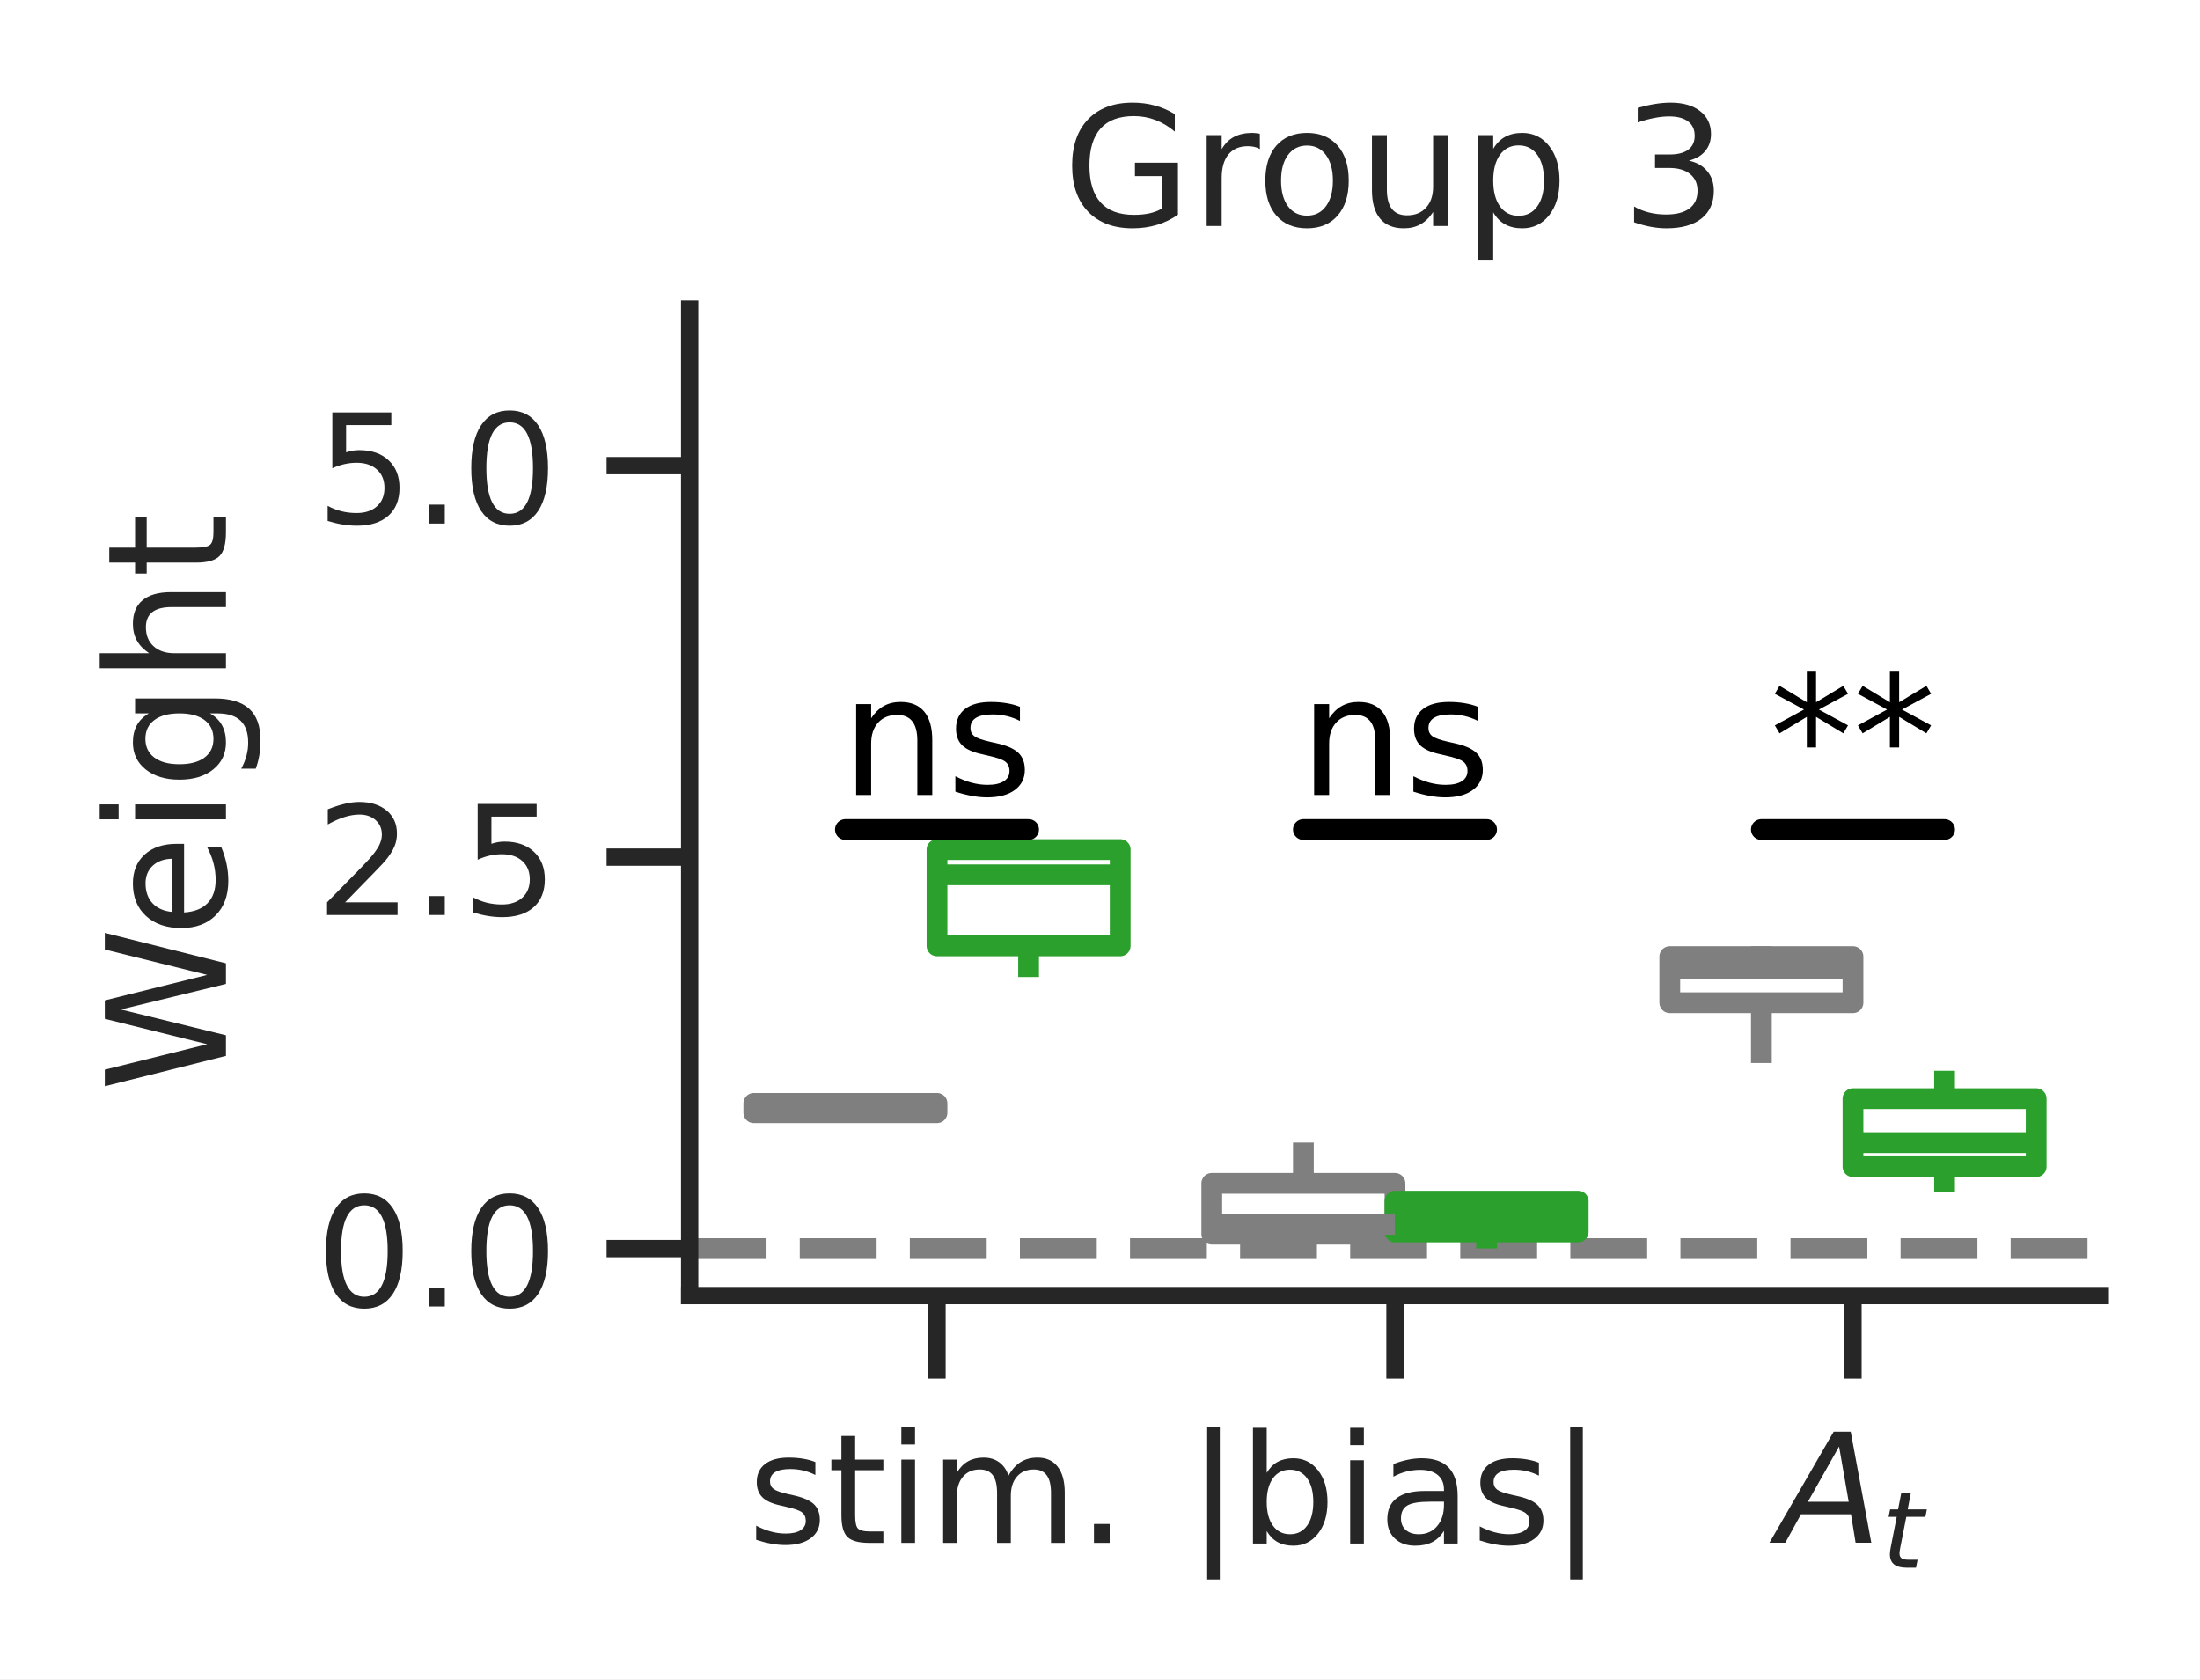
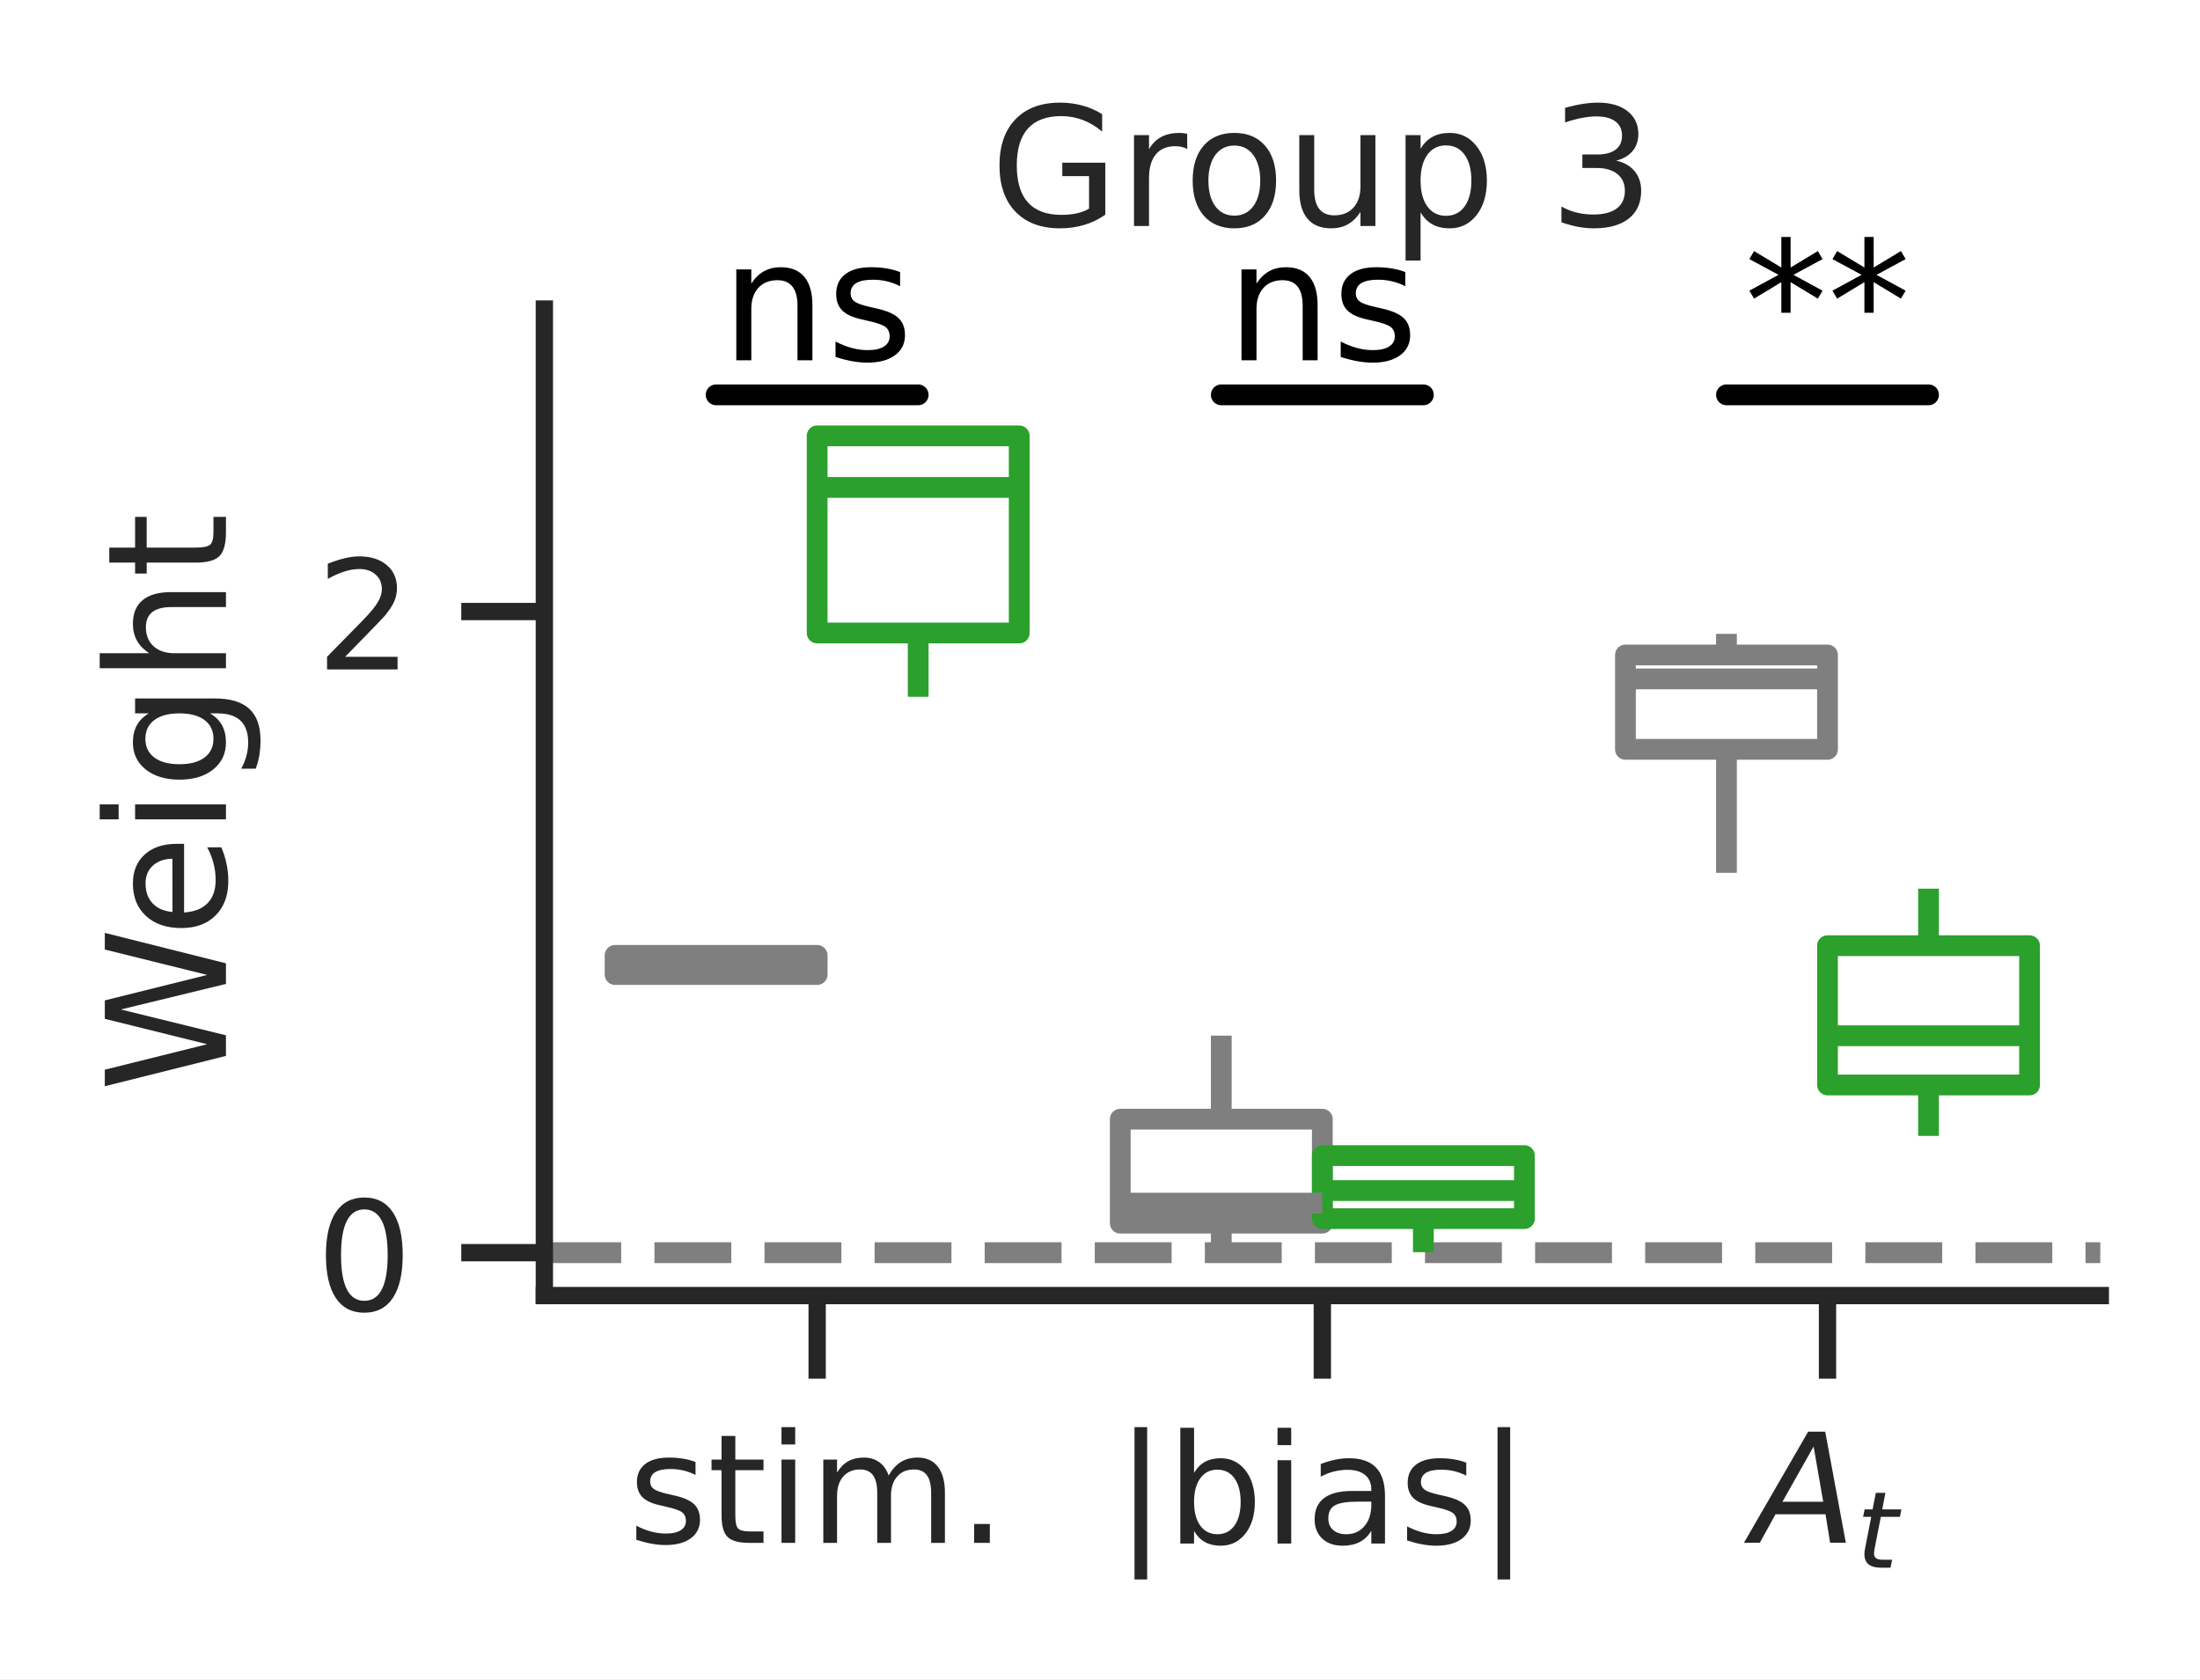
<svg xmlns="http://www.w3.org/2000/svg" xmlns:xlink="http://www.w3.org/1999/xlink" width="158.88pt" height="121.26pt" viewBox="0 0 158.88 121.26" version="1.1">
  <defs>
    <style type="text/css">*{stroke-linejoin: round; stroke-linecap: butt}</style>
  </defs>
  <g id="figure_1">
    <g id="patch_1">
      <path d="M 0 121.26  L 158.88 121.26  L 158.88 0  L 0 0  z " style="fill: #ffffff" />
    </g>
    <g id="axes_1">
      <g id="patch_2">
-         <path d="M 49.807 93.56  L 151.68 93.56  L 151.68 22.318  L 49.807 22.318  z " style="fill: #ffffff" />
+         <path d="M 39.312 93.56  L 151.68 93.56  L 151.68 22.318  L 39.312 22.318  z " style="fill: #ffffff" />
      </g>
      <g id="matplotlib.axis_1">
        <g id="xtick_1">
          <g id="line2d_1">
            <defs>
-               <path id="mc2880082d4" d="M 0 0  L 0 6  " style="stroke: #262626; stroke-width: 1.25" />
+               <path id="m40bcca3414" d="M 0 0  L 0 6  " style="stroke: #262626; stroke-width: 1.25" />
            </defs>
            <g>
-               <use xlink:href="#mc2880082d4" x="67.668" y="93.56" style="fill: #262626; stroke: #262626; stroke-width: 1.25" />
+               <use xlink:href="#m40bcca3414" x="59.013" y="93.56" style="fill: #262626; stroke: #262626; stroke-width: 1.25" />
            </g>
          </g>
          <g id="text_1">
-             <g style="fill: #262626" transform="translate(54.01331 111.4178) scale(0.11 -0.11)">
+             <g style="fill: #262626" transform="translate(45.3586 111.4178) scale(0.11 -0.11)">
              <defs>
                <path id="DejaVuSans-73" d="M 2834 3397  L 2834 2853  Q 2591 2978 2328 3040  Q 2066 3103 1784 3103  Q 1356 3103 1142 2972  Q 928 2841 928 2578  Q 928 2378 1081 2264  Q 1234 2150 1697 2047  L 1894 2003  Q 2506 1872 2764 1633  Q 3022 1394 3022 966  Q 3022 478 2636 193  Q 2250 -91 1575 -91  Q 1294 -91 989 -36  Q 684 19 347 128  L 347 722  Q 666 556 975 473  Q 1284 391 1588 391  Q 1994 391 2212 530  Q 2431 669 2431 922  Q 2431 1156 2273 1281  Q 2116 1406 1581 1522  L 1381 1569  Q 847 1681 609 1914  Q 372 2147 372 2553  Q 372 3047 722 3315  Q 1072 3584 1716 3584  Q 2034 3584 2315 3537  Q 2597 3491 2834 3397  z " transform="scale(0.015625)" />
                <path id="DejaVuSans-74" d="M 1172 4494  L 1172 3500  L 2356 3500  L 2356 3053  L 1172 3053  L 1172 1153  Q 1172 725 1289 603  Q 1406 481 1766 481  L 2356 481  L 2356 0  L 1766 0  Q 1100 0 847 248  Q 594 497 594 1153  L 594 3053  L 172 3053  L 172 3500  L 594 3500  L 594 4494  L 1172 4494  z " transform="scale(0.015625)" />
                <path id="DejaVuSans-69" d="M 603 3500  L 1178 3500  L 1178 0  L 603 0  L 603 3500  z M 603 4863  L 1178 4863  L 1178 4134  L 603 4134  L 603 4863  z " transform="scale(0.015625)" />
                <path id="DejaVuSans-6d" d="M 3328 2828  Q 3544 3216 3844 3400  Q 4144 3584 4550 3584  Q 5097 3584 5394 3201  Q 5691 2819 5691 2113  L 5691 0  L 5113 0  L 5113 2094  Q 5113 2597 4934 2840  Q 4756 3084 4391 3084  Q 3944 3084 3684 2787  Q 3425 2491 3425 1978  L 3425 0  L 2847 0  L 2847 2094  Q 2847 2600 2669 2842  Q 2491 3084 2119 3084  Q 1678 3084 1418 2786  Q 1159 2488 1159 1978  L 1159 0  L 581 0  L 581 3500  L 1159 3500  L 1159 2956  Q 1356 3278 1631 3431  Q 1906 3584 2284 3584  Q 2666 3584 2933 3390  Q 3200 3197 3328 2828  z " transform="scale(0.015625)" />
                <path id="DejaVuSans-2e" d="M 684 794  L 1344 794  L 1344 0  L 684 0  L 684 794  z " transform="scale(0.015625)" />
              </defs>
              <use xlink:href="#DejaVuSans-73" />
              <use xlink:href="#DejaVuSans-74" transform="translate(52.09961 0)" />
              <use xlink:href="#DejaVuSans-69" transform="translate(91.30859 0)" />
              <use xlink:href="#DejaVuSans-6d" transform="translate(119.0918 0)" />
              <use xlink:href="#DejaVuSans-2e" transform="translate(216.5039 0)" />
            </g>
          </g>
        </g>
        <g id="xtick_2">
          <g id="line2d_2">
            <g>
-               <use xlink:href="#mc2880082d4" x="100.743" y="93.56" style="fill: #262626; stroke: #262626; stroke-width: 1.25" />
+               <use xlink:href="#m40bcca3414" x="95.496" y="93.56" style="fill: #262626; stroke: #262626; stroke-width: 1.25" />
            </g>
          </g>
          <g id="text_2">
-             <g style="fill: #262626" transform="translate(85.78249 111.4659) scale(0.11 -0.11)">
+             <g style="fill: #262626" transform="translate(80.53515 111.4659) scale(0.11 -0.11)">
              <defs>
                <path id="DejaVuSans-7c" d="M 1344 4891  L 1344 -1509  L 813 -1509  L 813 4891  L 1344 4891  z " transform="scale(0.015625)" />
                <path id="DejaVuSans-62" d="M 3116 1747  Q 3116 2381 2855 2742  Q 2594 3103 2138 3103  Q 1681 3103 1420 2742  Q 1159 2381 1159 1747  Q 1159 1113 1420 752  Q 1681 391 2138 391  Q 2594 391 2855 752  Q 3116 1113 3116 1747  z M 1159 2969  Q 1341 3281 1617 3432  Q 1894 3584 2278 3584  Q 2916 3584 3314 3078  Q 3713 2572 3713 1747  Q 3713 922 3314 415  Q 2916 -91 2278 -91  Q 1894 -91 1617 61  Q 1341 213 1159 525  L 1159 0  L 581 0  L 581 4863  L 1159 4863  L 1159 2969  z " transform="scale(0.015625)" />
                <path id="DejaVuSans-61" d="M 2194 1759  Q 1497 1759 1228 1600  Q 959 1441 959 1056  Q 959 750 1161 570  Q 1363 391 1709 391  Q 2188 391 2477 730  Q 2766 1069 2766 1631  L 2766 1759  L 2194 1759  z M 3341 1997  L 3341 0  L 2766 0  L 2766 531  Q 2569 213 2275 61  Q 1981 -91 1556 -91  Q 1019 -91 701 211  Q 384 513 384 1019  Q 384 1609 779 1909  Q 1175 2209 1959 2209  L 2766 2209  L 2766 2266  Q 2766 2663 2505 2880  Q 2244 3097 1772 3097  Q 1472 3097 1187 3025  Q 903 2953 641 2809  L 641 3341  Q 956 3463 1253 3523  Q 1550 3584 1831 3584  Q 2591 3584 2966 3190  Q 3341 2797 3341 1997  z " transform="scale(0.015625)" />
              </defs>
              <use xlink:href="#DejaVuSans-7c" />
              <use xlink:href="#DejaVuSans-62" transform="translate(33.69141 0)" />
              <use xlink:href="#DejaVuSans-69" transform="translate(97.16797 0)" />
              <use xlink:href="#DejaVuSans-61" transform="translate(124.9512 0)" />
              <use xlink:href="#DejaVuSans-73" transform="translate(186.2305 0)" />
              <use xlink:href="#DejaVuSans-7c" transform="translate(238.3301 0)" />
            </g>
          </g>
        </g>
        <g id="xtick_3">
          <g id="line2d_3">
            <g>
-               <use xlink:href="#mc2880082d4" x="133.819" y="93.56" style="fill: #262626; stroke: #262626; stroke-width: 1.25" />
+               <use xlink:href="#m40bcca3414" x="131.979" y="93.56" style="fill: #262626; stroke: #262626; stroke-width: 1.25" />
            </g>
          </g>
          <g id="text_3">
-             <g style="fill: #262626" transform="translate(128.3738 111.4178) scale(0.11 -0.11)">
+             <g style="fill: #262626" transform="translate(126.5338 111.4178) scale(0.11 -0.11)">
              <defs>
                <path id="DejaVuSans-Oblique-41" d="M 2356 4666  L 3072 4666  L 3938 0  L 3278 0  L 3084 1197  L 984 1197  L 325 0  L -341 0  L 2356 4666  z M 2584 4044  L 1275 1722  L 2988 1722  L 2584 4044  z " transform="scale(0.015625)" />
                <path id="DejaVuSans-Oblique-74" d="M 2706 3500  L 2619 3053  L 1472 3053  L 1100 1153  Q 1081 1047 1072 975  Q 1063 903 1063 863  Q 1063 663 1183 572  Q 1303 481 1569 481  L 2150 481  L 2053 0  L 1503 0  Q 991 0 739 200  Q 488 400 488 806  Q 488 878 497 964  Q 506 1050 525 1153  L 897 3053  L 409 3053  L 500 3500  L 978 3500  L 1172 4494  L 1747 4494  L 1556 3500  L 2706 3500  z " transform="scale(0.015625)" />
              </defs>
              <use xlink:href="#DejaVuSans-Oblique-41" transform="translate(0 0.09375)" />
              <use xlink:href="#DejaVuSans-Oblique-74" transform="translate(68.4082 -16.3125) scale(0.7)" />
            </g>
          </g>
        </g>
      </g>
      <g id="matplotlib.axis_2">
        <g id="ytick_1">
          <g id="line2d_4">
            <defs>
-               <path id="m4ada1ec677" d="M 0 0  L -6 0  " style="stroke: #262626; stroke-width: 1.25" />
+               <path id="m492917ee18" d="M 0 0  L -6 0  " style="stroke: #262626; stroke-width: 1.25" />
            </defs>
            <g>
-               <use xlink:href="#m4ada1ec677" x="49.807" y="90.167" style="fill: #262626; stroke: #262626; stroke-width: 1.25" />
+               <use xlink:href="#m492917ee18" x="39.312" y="90.462" style="fill: #262626; stroke: #262626; stroke-width: 1.25" />
            </g>
          </g>
          <g id="text_4">
-             <g style="fill: #262626" transform="translate(22.81375 94.34621) scale(0.11 -0.11)">
+             <g style="fill: #262626" transform="translate(22.81375 94.64121) scale(0.11 -0.11)">
              <defs>
                <path id="DejaVuSans-30" d="M 2034 4250  Q 1547 4250 1301 3770  Q 1056 3291 1056 2328  Q 1056 1369 1301 889  Q 1547 409 2034 409  Q 2525 409 2770 889  Q 3016 1369 3016 2328  Q 3016 3291 2770 3770  Q 2525 4250 2034 4250  z M 2034 4750  Q 2819 4750 3233 4129  Q 3647 3509 3647 2328  Q 3647 1150 3233 529  Q 2819 -91 2034 -91  Q 1250 -91 836 529  Q 422 1150 422 2328  Q 422 3509 836 4129  Q 1250 4750 2034 4750  z " transform="scale(0.015625)" />
              </defs>
              <use xlink:href="#DejaVuSans-30" />
-               <use xlink:href="#DejaVuSans-2e" transform="translate(63.62305 0)" />
-               <use xlink:href="#DejaVuSans-30" transform="translate(95.41016 0)" />
            </g>
          </g>
        </g>
        <g id="ytick_2">
          <g id="line2d_5">
            <g>
-               <use xlink:href="#m4ada1ec677" x="49.807" y="61.897" style="fill: #262626; stroke: #262626; stroke-width: 1.25" />
+               <use xlink:href="#m492917ee18" x="39.312" y="44.164" style="fill: #262626; stroke: #262626; stroke-width: 1.25" />
            </g>
          </g>
          <g id="text_5">
-             <g style="fill: #262626" transform="translate(22.81375 66.07582) scale(0.11 -0.11)">
+             <g style="fill: #262626" transform="translate(22.81375 48.34293) scale(0.11 -0.11)">
              <defs>
                <path id="DejaVuSans-32" d="M 1228 531  L 3431 531  L 3431 0  L 469 0  L 469 531  Q 828 903 1448 1529  Q 2069 2156 2228 2338  Q 2531 2678 2651 2914  Q 2772 3150 2772 3378  Q 2772 3750 2511 3984  Q 2250 4219 1831 4219  Q 1534 4219 1204 4116  Q 875 4013 500 3803  L 500 4441  Q 881 4594 1212 4672  Q 1544 4750 1819 4750  Q 2544 4750 2975 4387  Q 3406 4025 3406 3419  Q 3406 3131 3298 2873  Q 3191 2616 2906 2266  Q 2828 2175 2409 1742  Q 1991 1309 1228 531  z " transform="scale(0.015625)" />
-                 <path id="DejaVuSans-35" d="M 691 4666  L 3169 4666  L 3169 4134  L 1269 4134  L 1269 2991  Q 1406 3038 1543 3061  Q 1681 3084 1819 3084  Q 2600 3084 3056 2656  Q 3513 2228 3513 1497  Q 3513 744 3044 326  Q 2575 -91 1722 -91  Q 1428 -91 1123 -41  Q 819 9 494 109  L 494 744  Q 775 591 1075 516  Q 1375 441 1709 441  Q 2250 441 2565 725  Q 2881 1009 2881 1497  Q 2881 1984 2565 2268  Q 2250 2553 1709 2553  Q 1456 2553 1204 2497  Q 953 2441 691 2322  L 691 4666  z " transform="scale(0.015625)" />
              </defs>
              <use xlink:href="#DejaVuSans-32" />
-               <use xlink:href="#DejaVuSans-2e" transform="translate(63.62305 0)" />
-               <use xlink:href="#DejaVuSans-35" transform="translate(95.41016 0)" />
-             </g>
-           </g>
-         </g>
-         <g id="ytick_3">
-           <g id="line2d_6">
-             <g>
-               <use xlink:href="#m4ada1ec677" x="49.807" y="33.626" style="fill: #262626; stroke: #262626; stroke-width: 1.25" />
-             </g>
-           </g>
-           <g id="text_6">
-             <g style="fill: #262626" transform="translate(22.81375 37.80542) scale(0.11 -0.11)">
-               <use xlink:href="#DejaVuSans-35" />
-               <use xlink:href="#DejaVuSans-2e" transform="translate(63.62305 0)" />
-               <use xlink:href="#DejaVuSans-30" transform="translate(95.41016 0)" />
-             </g>
-           </g>
-         </g>
-         <g id="text_7">
+             </g>
+           </g>
+         </g>
+         <g id="text_6">
          <g style="fill: #262626" transform="translate(16.31812 78.84132) rotate(-90) scale(0.12 -0.12)">
            <defs>
              <path id="DejaVuSans-57" d="M 213 4666  L 850 4666  L 1831 722  L 2809 4666  L 3519 4666  L 4500 722  L 5478 4666  L 6119 4666  L 4947 0  L 4153 0  L 3169 4050  L 2175 0  L 1381 0  L 213 4666  z " transform="scale(0.015625)" />
              <path id="DejaVuSans-65" d="M 3597 1894  L 3597 1613  L 953 1613  Q 991 1019 1311 708  Q 1631 397 2203 397  Q 2534 397 2845 478  Q 3156 559 3463 722  L 3463 178  Q 3153 47 2828 -22  Q 2503 -91 2169 -91  Q 1331 -91 842 396  Q 353 884 353 1716  Q 353 2575 817 3079  Q 1281 3584 2069 3584  Q 2775 3584 3186 3129  Q 3597 2675 3597 1894  z M 3022 2063  Q 3016 2534 2758 2815  Q 2500 3097 2075 3097  Q 1594 3097 1305 2825  Q 1016 2553 972 2059  L 3022 2063  z " transform="scale(0.015625)" />
              <path id="DejaVuSans-67" d="M 2906 1791  Q 2906 2416 2648 2759  Q 2391 3103 1925 3103  Q 1463 3103 1205 2759  Q 947 2416 947 1791  Q 947 1169 1205 825  Q 1463 481 1925 481  Q 2391 481 2648 825  Q 2906 1169 2906 1791  z M 3481 434  Q 3481 -459 3084 -895  Q 2688 -1331 1869 -1331  Q 1566 -1331 1297 -1286  Q 1028 -1241 775 -1147  L 775 -588  Q 1028 -725 1275 -790  Q 1522 -856 1778 -856  Q 2344 -856 2625 -561  Q 2906 -266 2906 331  L 2906 616  Q 2728 306 2450 153  Q 2172 0 1784 0  Q 1141 0 747 490  Q 353 981 353 1791  Q 353 2603 747 3093  Q 1141 3584 1784 3584  Q 2172 3584 2450 3431  Q 2728 3278 2906 2969  L 2906 3500  L 3481 3500  L 3481 434  z " transform="scale(0.015625)" />
              <path id="DejaVuSans-68" d="M 3513 2113  L 3513 0  L 2938 0  L 2938 2094  Q 2938 2591 2744 2837  Q 2550 3084 2163 3084  Q 1697 3084 1428 2787  Q 1159 2491 1159 1978  L 1159 0  L 581 0  L 581 4863  L 1159 4863  L 1159 2956  Q 1366 3272 1645 3428  Q 1925 3584 2291 3584  Q 2894 3584 3203 3211  Q 3513 2838 3513 2113  z " transform="scale(0.015625)" />
            </defs>
            <use xlink:href="#DejaVuSans-57" />
            <use xlink:href="#DejaVuSans-65" transform="translate(93.00195 0)" />
            <use xlink:href="#DejaVuSans-69" transform="translate(154.5254 0)" />
            <use xlink:href="#DejaVuSans-67" transform="translate(182.3086 0)" />
            <use xlink:href="#DejaVuSans-68" transform="translate(245.7852 0)" />
            <use xlink:href="#DejaVuSans-74" transform="translate(309.1641 0)" />
          </g>
        </g>
      </g>
      <g id="patch_3">
-         <path d="M 67.668 90.167  L 67.668 90.167  L 67.668 90.167  L 67.668 90.167  L 67.668 90.167  z " clip-path="url(#pc3505a0e82)" style="fill: none; stroke: #7f7f7f; stroke-width: 1.5; stroke-linejoin: miter" />
+         <path d="M 59.013 90.462  L 59.013 90.462  L 59.013 90.462  L 59.013 90.462  L 59.013 90.462  z " clip-path="url(#p51572b20cf)" style="fill: none; stroke: #7f7f7f; stroke-width: 1.5; stroke-linejoin: miter" />
      </g>
      <g id="patch_4">
-         <path d="M 67.668 90.167  L 67.668 90.167  L 67.668 90.167  L 67.668 90.167  L 67.668 90.167  z " clip-path="url(#pc3505a0e82)" style="fill: none; stroke: #2ca02c; stroke-width: 1.5; stroke-linejoin: miter" />
+         <path d="M 59.013 90.462  L 59.013 90.462  L 59.013 90.462  L 59.013 90.462  L 59.013 90.462  z " clip-path="url(#p51572b20cf)" style="fill: none; stroke: #2ca02c; stroke-width: 1.5; stroke-linejoin: miter" />
+       </g>
+       <g id="line2d_6">
+         <path d="M 39.312 90.462  L 151.68 90.462  " clip-path="url(#p51572b20cf)" style="fill: none; stroke-dasharray: 5.55,2.4; stroke-dashoffset: 0; stroke: #7f7f7f; stroke-width: 1.5" />
      </g>
      <g id="line2d_7">
-         <path d="M 49.807 90.167  L 151.68 90.167  " clip-path="url(#pc3505a0e82)" style="fill: none; stroke-dasharray: 5.55,2.4; stroke-dashoffset: 0; stroke: #7f7f7f; stroke-width: 1.5" />
+         <path d="M 44.42 70.375  L 59.013 70.375  L 59.013 68.994  L 44.42 68.994  L 44.42 70.375  " clip-path="url(#p51572b20cf)" style="fill: none; stroke: #7f7f7f; stroke-width: 1.5; stroke-linecap: round" />
      </g>
      <g id="line2d_8">
-         <path d="M 54.438 80.355  L 67.668 80.355  L 67.668 79.68  L 54.438 79.68  L 54.438 80.355  " clip-path="url(#pc3505a0e82)" style="fill: none; stroke: #7f7f7f; stroke-width: 1.5; stroke-linecap: round" />
+         <path d="M 51.717 70.375  L 51.717 70.869  " clip-path="url(#p51572b20cf)" style="fill: none; stroke: #7f7f7f; stroke-width: 1.5" />
      </g>
      <g id="line2d_9">
-         <path d="M 61.053 80.355  L 61.053 80.596  " clip-path="url(#pc3505a0e82)" style="fill: none; stroke: #7f7f7f; stroke-width: 1.5" />
+         <path d="M 51.717 68.994  L 51.717 68.651  " clip-path="url(#p51572b20cf)" style="fill: none; stroke: #7f7f7f; stroke-width: 1.5" />
      </g>
      <g id="line2d_10">
-         <path d="M 61.053 79.68  L 61.053 79.512  " clip-path="url(#pc3505a0e82)" style="fill: none; stroke: #7f7f7f; stroke-width: 1.5" />
+         <path d="M 80.903 88.329  L 95.496 88.329  L 95.496 80.822  L 80.903 80.822  L 80.903 88.329  " clip-path="url(#p51572b20cf)" style="fill: none; stroke: #7f7f7f; stroke-width: 1.5; stroke-linecap: round" />
      </g>
      <g id="line2d_11">
-         <path d="M 87.513 89.125  L 100.743 89.125  L 100.743 85.458  L 87.513 85.458  L 87.513 89.125  " clip-path="url(#pc3505a0e82)" style="fill: none; stroke: #7f7f7f; stroke-width: 1.5; stroke-linecap: round" />
+         <path d="M 88.199 88.329  L 88.199 90.365  " clip-path="url(#p51572b20cf)" style="fill: none; stroke: #7f7f7f; stroke-width: 1.5" />
      </g>
      <g id="line2d_12">
-         <path d="M 94.128 89.125  L 94.128 90.12  " clip-path="url(#pc3505a0e82)" style="fill: none; stroke: #7f7f7f; stroke-width: 1.5" />
+         <path d="M 88.199 80.822  L 88.199 74.789  " clip-path="url(#p51572b20cf)" style="fill: none; stroke: #7f7f7f; stroke-width: 1.5" />
      </g>
      <g id="line2d_13">
-         <path d="M 94.128 85.458  L 94.128 82.511  " clip-path="url(#pc3505a0e82)" style="fill: none; stroke: #7f7f7f; stroke-width: 1.5" />
+         <path d="M 117.386 54.113  L 131.979 54.113  L 131.979 47.299  L 117.386 47.299  L 117.386 54.113  " clip-path="url(#p51572b20cf)" style="fill: none; stroke: #7f7f7f; stroke-width: 1.5; stroke-linecap: round" />
      </g>
      <g id="line2d_14">
-         <path d="M 120.589 72.411  L 133.819 72.411  L 133.819 69.082  L 120.589 69.082  L 120.589 72.411  " clip-path="url(#pc3505a0e82)" style="fill: none; stroke: #7f7f7f; stroke-width: 1.5; stroke-linecap: round" />
+         <path d="M 124.682 54.113  L 124.682 63.031  " clip-path="url(#p51572b20cf)" style="fill: none; stroke: #7f7f7f; stroke-width: 1.5" />
      </g>
      <g id="line2d_15">
-         <path d="M 127.204 72.411  L 127.204 76.767  " clip-path="url(#pc3505a0e82)" style="fill: none; stroke: #7f7f7f; stroke-width: 1.5" />
+         <path d="M 124.682 47.299  L 124.682 45.774  " clip-path="url(#p51572b20cf)" style="fill: none; stroke: #7f7f7f; stroke-width: 1.5" />
      </g>
      <g id="line2d_16">
-         <path d="M 127.204 69.082  L 127.204 68.337  " clip-path="url(#pc3505a0e82)" style="fill: none; stroke: #7f7f7f; stroke-width: 1.5" />
+         <path d="M 59.013 45.711  L 73.606 45.711  L 73.606 31.474  L 59.013 31.474  L 59.013 45.711  " clip-path="url(#p51572b20cf)" style="fill: none; stroke: #2ca02c; stroke-width: 1.5; stroke-linecap: round" />
      </g>
      <g id="line2d_17">
-         <path d="M 67.668 68.306  L 80.898 68.306  L 80.898 61.352  L 67.668 61.352  L 67.668 68.306  " clip-path="url(#pc3505a0e82)" style="fill: none; stroke: #2ca02c; stroke-width: 1.5; stroke-linecap: round" />
+         <path d="M 66.31 45.711  L 66.31 50.316  " clip-path="url(#p51572b20cf)" style="fill: none; stroke: #2ca02c; stroke-width: 1.5" />
      </g>
      <g id="line2d_18">
-         <path d="M 74.283 68.306  L 74.283 70.556  " clip-path="url(#pc3505a0e82)" style="fill: none; stroke: #2ca02c; stroke-width: 1.5" />
+         <path d="M 66.31 31.474  L 66.31 31.463  " clip-path="url(#p51572b20cf)" style="fill: none; stroke: #2ca02c; stroke-width: 1.5" />
      </g>
      <g id="line2d_19">
-         <path d="M 74.283 61.352  L 74.283 61.347  " clip-path="url(#pc3505a0e82)" style="fill: none; stroke: #2ca02c; stroke-width: 1.5" />
+         <path d="M 95.496 88.002  L 110.089 88.002  L 110.089 83.452  L 95.496 83.452  L 95.496 88.002  " clip-path="url(#p51572b20cf)" style="fill: none; stroke: #2ca02c; stroke-width: 1.5; stroke-linecap: round" />
      </g>
      <g id="line2d_20">
-         <path d="M 100.743 88.965  L 113.974 88.965  L 113.974 86.743  L 100.743 86.743  L 100.743 88.965  " clip-path="url(#pc3505a0e82)" style="fill: none; stroke: #2ca02c; stroke-width: 1.5; stroke-linecap: round" />
+         <path d="M 102.793 88.002  L 102.793 90.428  " clip-path="url(#p51572b20cf)" style="fill: none; stroke: #2ca02c; stroke-width: 1.5" />
      </g>
      <g id="line2d_21">
-         <path d="M 107.358 88.965  L 107.358 90.15  " clip-path="url(#pc3505a0e82)" style="fill: none; stroke: #2ca02c; stroke-width: 1.5" />
+         <path d="M 102.793 83.452  L 102.793 83.039  " clip-path="url(#p51572b20cf)" style="fill: none; stroke: #2ca02c; stroke-width: 1.5" />
      </g>
      <g id="line2d_22">
-         <path d="M 107.358 86.743  L 107.358 86.541  " clip-path="url(#pc3505a0e82)" style="fill: none; stroke: #2ca02c; stroke-width: 1.5" />
+         <path d="M 131.979 78.35  L 146.572 78.35  L 146.572 68.293  L 131.979 68.293  L 131.979 78.35  " clip-path="url(#p51572b20cf)" style="fill: none; stroke: #2ca02c; stroke-width: 1.5; stroke-linecap: round" />
      </g>
      <g id="line2d_23">
-         <path d="M 133.819 84.251  L 147.049 84.251  L 147.049 79.338  L 133.819 79.338  L 133.819 84.251  " clip-path="url(#pc3505a0e82)" style="fill: none; stroke: #2ca02c; stroke-width: 1.5; stroke-linecap: round" />
+         <path d="M 139.275 78.35  L 139.275 82.03  " clip-path="url(#p51572b20cf)" style="fill: none; stroke: #2ca02c; stroke-width: 1.5" />
      </g>
      <g id="line2d_24">
-         <path d="M 140.434 84.251  L 140.434 86.048  " clip-path="url(#pc3505a0e82)" style="fill: none; stroke: #2ca02c; stroke-width: 1.5" />
+         <path d="M 139.275 68.293  L 139.275 64.176  " clip-path="url(#p51572b20cf)" style="fill: none; stroke: #2ca02c; stroke-width: 1.5" />
      </g>
      <g id="line2d_25">
-         <path d="M 140.434 79.338  L 140.434 77.327  " clip-path="url(#pc3505a0e82)" style="fill: none; stroke: #2ca02c; stroke-width: 1.5" />
+         <path d="M 51.717 28.513  L 66.31 28.513  " clip-path="url(#p51572b20cf)" style="fill: none; stroke: #000000; stroke-width: 1.5; stroke-linecap: round" />
      </g>
      <g id="line2d_26">
-         <path d="M 61.053 59.905  L 74.283 59.905  " clip-path="url(#pc3505a0e82)" style="fill: none; stroke: #000000; stroke-width: 1.5; stroke-linecap: round" />
+         <path d="M 88.199 28.513  L 102.793 28.513  " clip-path="url(#p51572b20cf)" style="fill: none; stroke: #000000; stroke-width: 1.5; stroke-linecap: round" />
      </g>
      <g id="line2d_27">
-         <path d="M 94.128 59.905  L 107.358 59.905  " clip-path="url(#pc3505a0e82)" style="fill: none; stroke: #000000; stroke-width: 1.5; stroke-linecap: round" />
+         <path d="M 124.682 28.513  L 139.275 28.513  " clip-path="url(#p51572b20cf)" style="fill: none; stroke: #000000; stroke-width: 1.5; stroke-linecap: round" />
      </g>
      <g id="line2d_28">
-         <path d="M 127.204 59.905  L 140.434 59.905  " clip-path="url(#pc3505a0e82)" style="fill: none; stroke: #000000; stroke-width: 1.5; stroke-linecap: round" />
+         <path d="M 44.42 70.169  L 59.013 70.169  " clip-path="url(#p51572b20cf)" style="fill: none; stroke: #7f7f7f; stroke-width: 1.5" />
      </g>
      <g id="line2d_29">
-         <path d="M 54.438 80.254  L 67.668 80.254  " clip-path="url(#pc3505a0e82)" style="fill: none; stroke: #7f7f7f; stroke-width: 1.5" />
+         <path d="M 80.903 86.884  L 95.496 86.884  " clip-path="url(#p51572b20cf)" style="fill: none; stroke: #7f7f7f; stroke-width: 1.5" />
      </g>
      <g id="line2d_30">
-         <path d="M 87.513 88.419  L 100.743 88.419  " clip-path="url(#pc3505a0e82)" style="fill: none; stroke: #7f7f7f; stroke-width: 1.5" />
+         <path d="M 117.386 49.029  L 131.979 49.029  " clip-path="url(#p51572b20cf)" style="fill: none; stroke: #7f7f7f; stroke-width: 1.5" />
      </g>
      <g id="line2d_31">
-         <path d="M 120.589 69.927  L 133.819 69.927  " clip-path="url(#pc3505a0e82)" style="fill: none; stroke: #7f7f7f; stroke-width: 1.5" />
+         <path d="M 59.013 35.201  L 73.606 35.201  " clip-path="url(#p51572b20cf)" style="fill: none; stroke: #2ca02c; stroke-width: 1.5" />
      </g>
      <g id="line2d_32">
-         <path d="M 67.668 63.173  L 80.898 63.173  " clip-path="url(#pc3505a0e82)" style="fill: none; stroke: #2ca02c; stroke-width: 1.5" />
+         <path d="M 95.496 85.976  L 110.089 85.976  " clip-path="url(#p51572b20cf)" style="fill: none; stroke: #2ca02c; stroke-width: 1.5" />
      </g>
      <g id="line2d_33">
-         <path d="M 100.743 87.976  L 113.974 87.976  " clip-path="url(#pc3505a0e82)" style="fill: none; stroke: #2ca02c; stroke-width: 1.5" />
-       </g>
-       <g id="line2d_34">
-         <path d="M 133.819 82.514  L 147.049 82.514  " clip-path="url(#pc3505a0e82)" style="fill: none; stroke: #2ca02c; stroke-width: 1.5" />
+         <path d="M 131.979 74.796  L 146.572 74.796  " clip-path="url(#p51572b20cf)" style="fill: none; stroke: #2ca02c; stroke-width: 1.5" />
      </g>
      <g id="patch_5">
-         <path d="M 49.807 93.56  L 49.807 22.318  " style="fill: none; stroke: #262626; stroke-width: 1.25; stroke-linejoin: miter; stroke-linecap: square" />
+         <path d="M 39.312 93.56  L 39.312 22.318  " style="fill: none; stroke: #262626; stroke-width: 1.25; stroke-linejoin: miter; stroke-linecap: square" />
      </g>
      <g id="patch_6">
-         <path d="M 49.807 93.56  L 151.68 93.56  " style="fill: none; stroke: #262626; stroke-width: 1.25; stroke-linejoin: miter; stroke-linecap: square" />
-       </g>
-       <g id="text_8">
-         <g transform="translate(60.7398 57.40987) scale(0.12 -0.12)">
+         <path d="M 39.312 93.56  L 151.68 93.56  " style="fill: none; stroke: #262626; stroke-width: 1.25; stroke-linejoin: miter; stroke-linecap: square" />
+       </g>
+       <g id="text_7">
+         <g transform="translate(52.08509 26.0174) scale(0.12 -0.12)">
          <defs>
            <path id="DejaVuSans-6e" d="M 3513 2113  L 3513 0  L 2938 0  L 2938 2094  Q 2938 2591 2744 2837  Q 2550 3084 2163 3084  Q 1697 3084 1428 2787  Q 1159 2491 1159 1978  L 1159 0  L 581 0  L 581 3500  L 1159 3500  L 1159 2956  Q 1366 3272 1645 3428  Q 1925 3584 2291 3584  Q 2894 3584 3203 3211  Q 3513 2838 3513 2113  z " transform="scale(0.015625)" />
          </defs>
          <use xlink:href="#DejaVuSans-6e" />
          <use xlink:href="#DejaVuSans-73" transform="translate(63.37891 0)" />
        </g>
      </g>
-       <g id="text_9">
-         <g transform="translate(93.81523 57.40987) scale(0.12 -0.12)">
+       <g id="text_8">
+         <g transform="translate(88.56789 26.0174) scale(0.12 -0.12)">
          <use xlink:href="#DejaVuSans-6e" />
          <use xlink:href="#DejaVuSans-73" transform="translate(63.37891 0)" />
        </g>
      </g>
-       <g id="text_10">
-         <g transform="translate(127.8188 57.40987) scale(0.12 -0.12)">
+       <g id="text_9">
+         <g transform="translate(125.9788 26.0174) scale(0.12 -0.12)">
          <defs>
            <path id="DejaVuSans-2a" d="M 3009 3897  L 1888 3291  L 3009 2681  L 2828 2375  L 1778 3009  L 1778 1831  L 1422 1831  L 1422 3009  L 372 2375  L 191 2681  L 1313 3291  L 191 3897  L 372 4206  L 1422 3572  L 1422 4750  L 1778 4750  L 1778 3572  L 2828 4206  L 3009 3897  z " transform="scale(0.015625)" />
          </defs>
          <use xlink:href="#DejaVuSans-2a" />
          <use xlink:href="#DejaVuSans-2a" transform="translate(50 0)" />
        </g>
      </g>
-       <g id="text_11">
-         <g style="fill: #262626" transform="translate(76.75554 16.31812) scale(0.12 -0.12)">
+       <g id="text_10">
+         <g style="fill: #262626" transform="translate(71.5082 16.31812) scale(0.12 -0.12)">
          <defs>
            <path id="DejaVuSans-47" d="M 3809 666  L 3809 1919  L 2778 1919  L 2778 2438  L 4434 2438  L 4434 434  Q 4069 175 3628 42  Q 3188 -91 2688 -91  Q 1594 -91 976 548  Q 359 1188 359 2328  Q 359 3472 976 4111  Q 1594 4750 2688 4750  Q 3144 4750 3555 4637  Q 3966 4525 4313 4306  L 4313 3634  Q 3963 3931 3569 4081  Q 3175 4231 2741 4231  Q 1884 4231 1454 3753  Q 1025 3275 1025 2328  Q 1025 1384 1454 906  Q 1884 428 2741 428  Q 3075 428 3337 486  Q 3600 544 3809 666  z " transform="scale(0.015625)" />
            <path id="DejaVuSans-72" d="M 2631 2963  Q 2534 3019 2420 3045  Q 2306 3072 2169 3072  Q 1681 3072 1420 2755  Q 1159 2438 1159 1844  L 1159 0  L 581 0  L 581 3500  L 1159 3500  L 1159 2956  Q 1341 3275 1631 3429  Q 1922 3584 2338 3584  Q 2397 3584 2469 3576  Q 2541 3569 2628 3553  L 2631 2963  z " transform="scale(0.015625)" />
            <path id="DejaVuSans-6f" d="M 1959 3097  Q 1497 3097 1228 2736  Q 959 2375 959 1747  Q 959 1119 1226 758  Q 1494 397 1959 397  Q 2419 397 2687 759  Q 2956 1122 2956 1747  Q 2956 2369 2687 2733  Q 2419 3097 1959 3097  z M 1959 3584  Q 2709 3584 3137 3096  Q 3566 2609 3566 1747  Q 3566 888 3137 398  Q 2709 -91 1959 -91  Q 1206 -91 779 398  Q 353 888 353 1747  Q 353 2609 779 3096  Q 1206 3584 1959 3584  z " transform="scale(0.015625)" />
            <path id="DejaVuSans-75" d="M 544 1381  L 544 3500  L 1119 3500  L 1119 1403  Q 1119 906 1312 657  Q 1506 409 1894 409  Q 2359 409 2629 706  Q 2900 1003 2900 1516  L 2900 3500  L 3475 3500  L 3475 0  L 2900 0  L 2900 538  Q 2691 219 2414 64  Q 2138 -91 1772 -91  Q 1169 -91 856 284  Q 544 659 544 1381  z M 1991 3584  L 1991 3584  z " transform="scale(0.015625)" />
            <path id="DejaVuSans-70" d="M 1159 525  L 1159 -1331  L 581 -1331  L 581 3500  L 1159 3500  L 1159 2969  Q 1341 3281 1617 3432  Q 1894 3584 2278 3584  Q 2916 3584 3314 3078  Q 3713 2572 3713 1747  Q 3713 922 3314 415  Q 2916 -91 2278 -91  Q 1894 -91 1617 61  Q 1341 213 1159 525  z M 3116 1747  Q 3116 2381 2855 2742  Q 2594 3103 2138 3103  Q 1681 3103 1420 2742  Q 1159 2381 1159 1747  Q 1159 1113 1420 752  Q 1681 391 2138 391  Q 2594 391 2855 752  Q 3116 1113 3116 1747  z " transform="scale(0.015625)" />
            <path id="DejaVuSans-20" transform="scale(0.015625)" />
            <path id="DejaVuSans-33" d="M 2597 2516  Q 3050 2419 3304 2112  Q 3559 1806 3559 1356  Q 3559 666 3084 287  Q 2609 -91 1734 -91  Q 1441 -91 1130 -33  Q 819 25 488 141  L 488 750  Q 750 597 1062 519  Q 1375 441 1716 441  Q 2309 441 2620 675  Q 2931 909 2931 1356  Q 2931 1769 2642 2001  Q 2353 2234 1838 2234  L 1294 2234  L 1294 2753  L 1863 2753  Q 2328 2753 2575 2939  Q 2822 3125 2822 3475  Q 2822 3834 2567 4026  Q 2313 4219 1838 4219  Q 1578 4219 1281 4162  Q 984 4106 628 3988  L 628 4550  Q 988 4650 1302 4700  Q 1616 4750 1894 4750  Q 2613 4750 3031 4423  Q 3450 4097 3450 3541  Q 3450 3153 3228 2886  Q 3006 2619 2597 2516  z " transform="scale(0.015625)" />
          </defs>
          <use xlink:href="#DejaVuSans-47" />
          <use xlink:href="#DejaVuSans-72" transform="translate(77.49023 0)" />
          <use xlink:href="#DejaVuSans-6f" transform="translate(116.3535 0)" />
          <use xlink:href="#DejaVuSans-75" transform="translate(177.5352 0)" />
          <use xlink:href="#DejaVuSans-70" transform="translate(240.9141 0)" />
          <use xlink:href="#DejaVuSans-20" transform="translate(304.3906 0)" />
          <use xlink:href="#DejaVuSans-33" transform="translate(336.1777 0)" />
        </g>
      </g>
    </g>
  </g>
  <defs>
-     <clipPath id="pc3505a0e82">
-       <rect x="49.807" y="22.318" width="101.872" height="71.241" />
+     <clipPath id="p51572b20cf">
+       <rect x="39.312" y="22.318" width="112.367" height="71.241" />
    </clipPath>
  </defs>
</svg>
